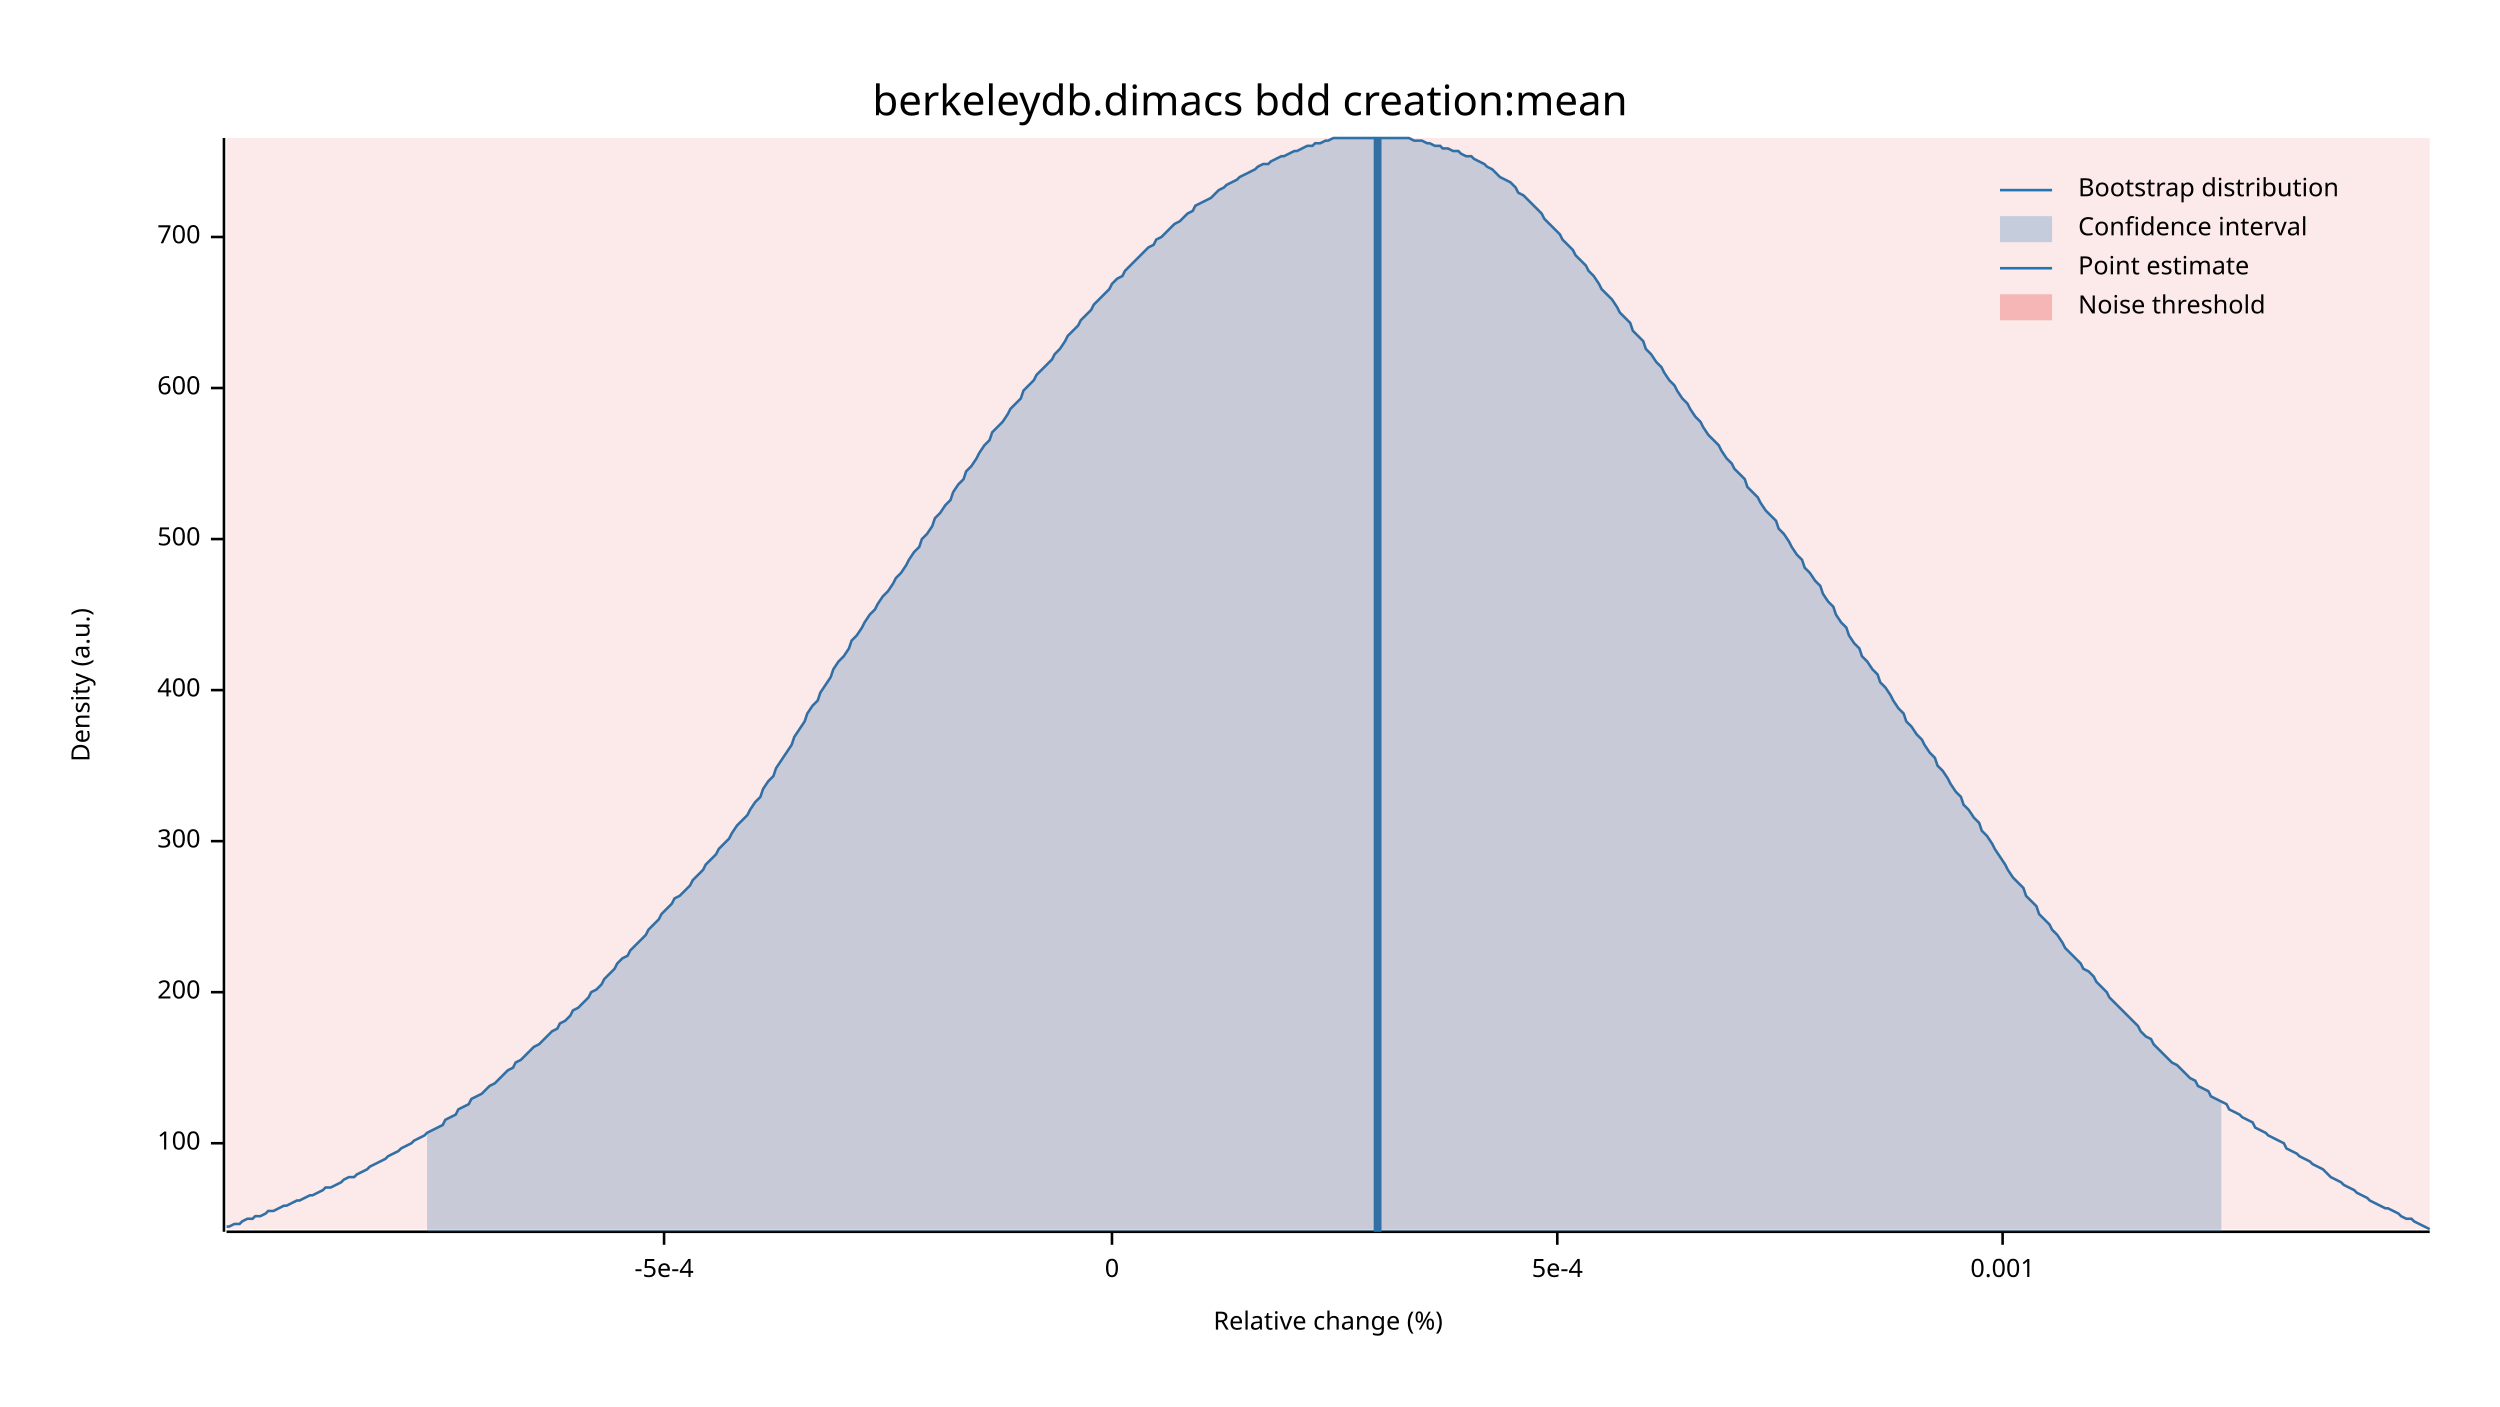
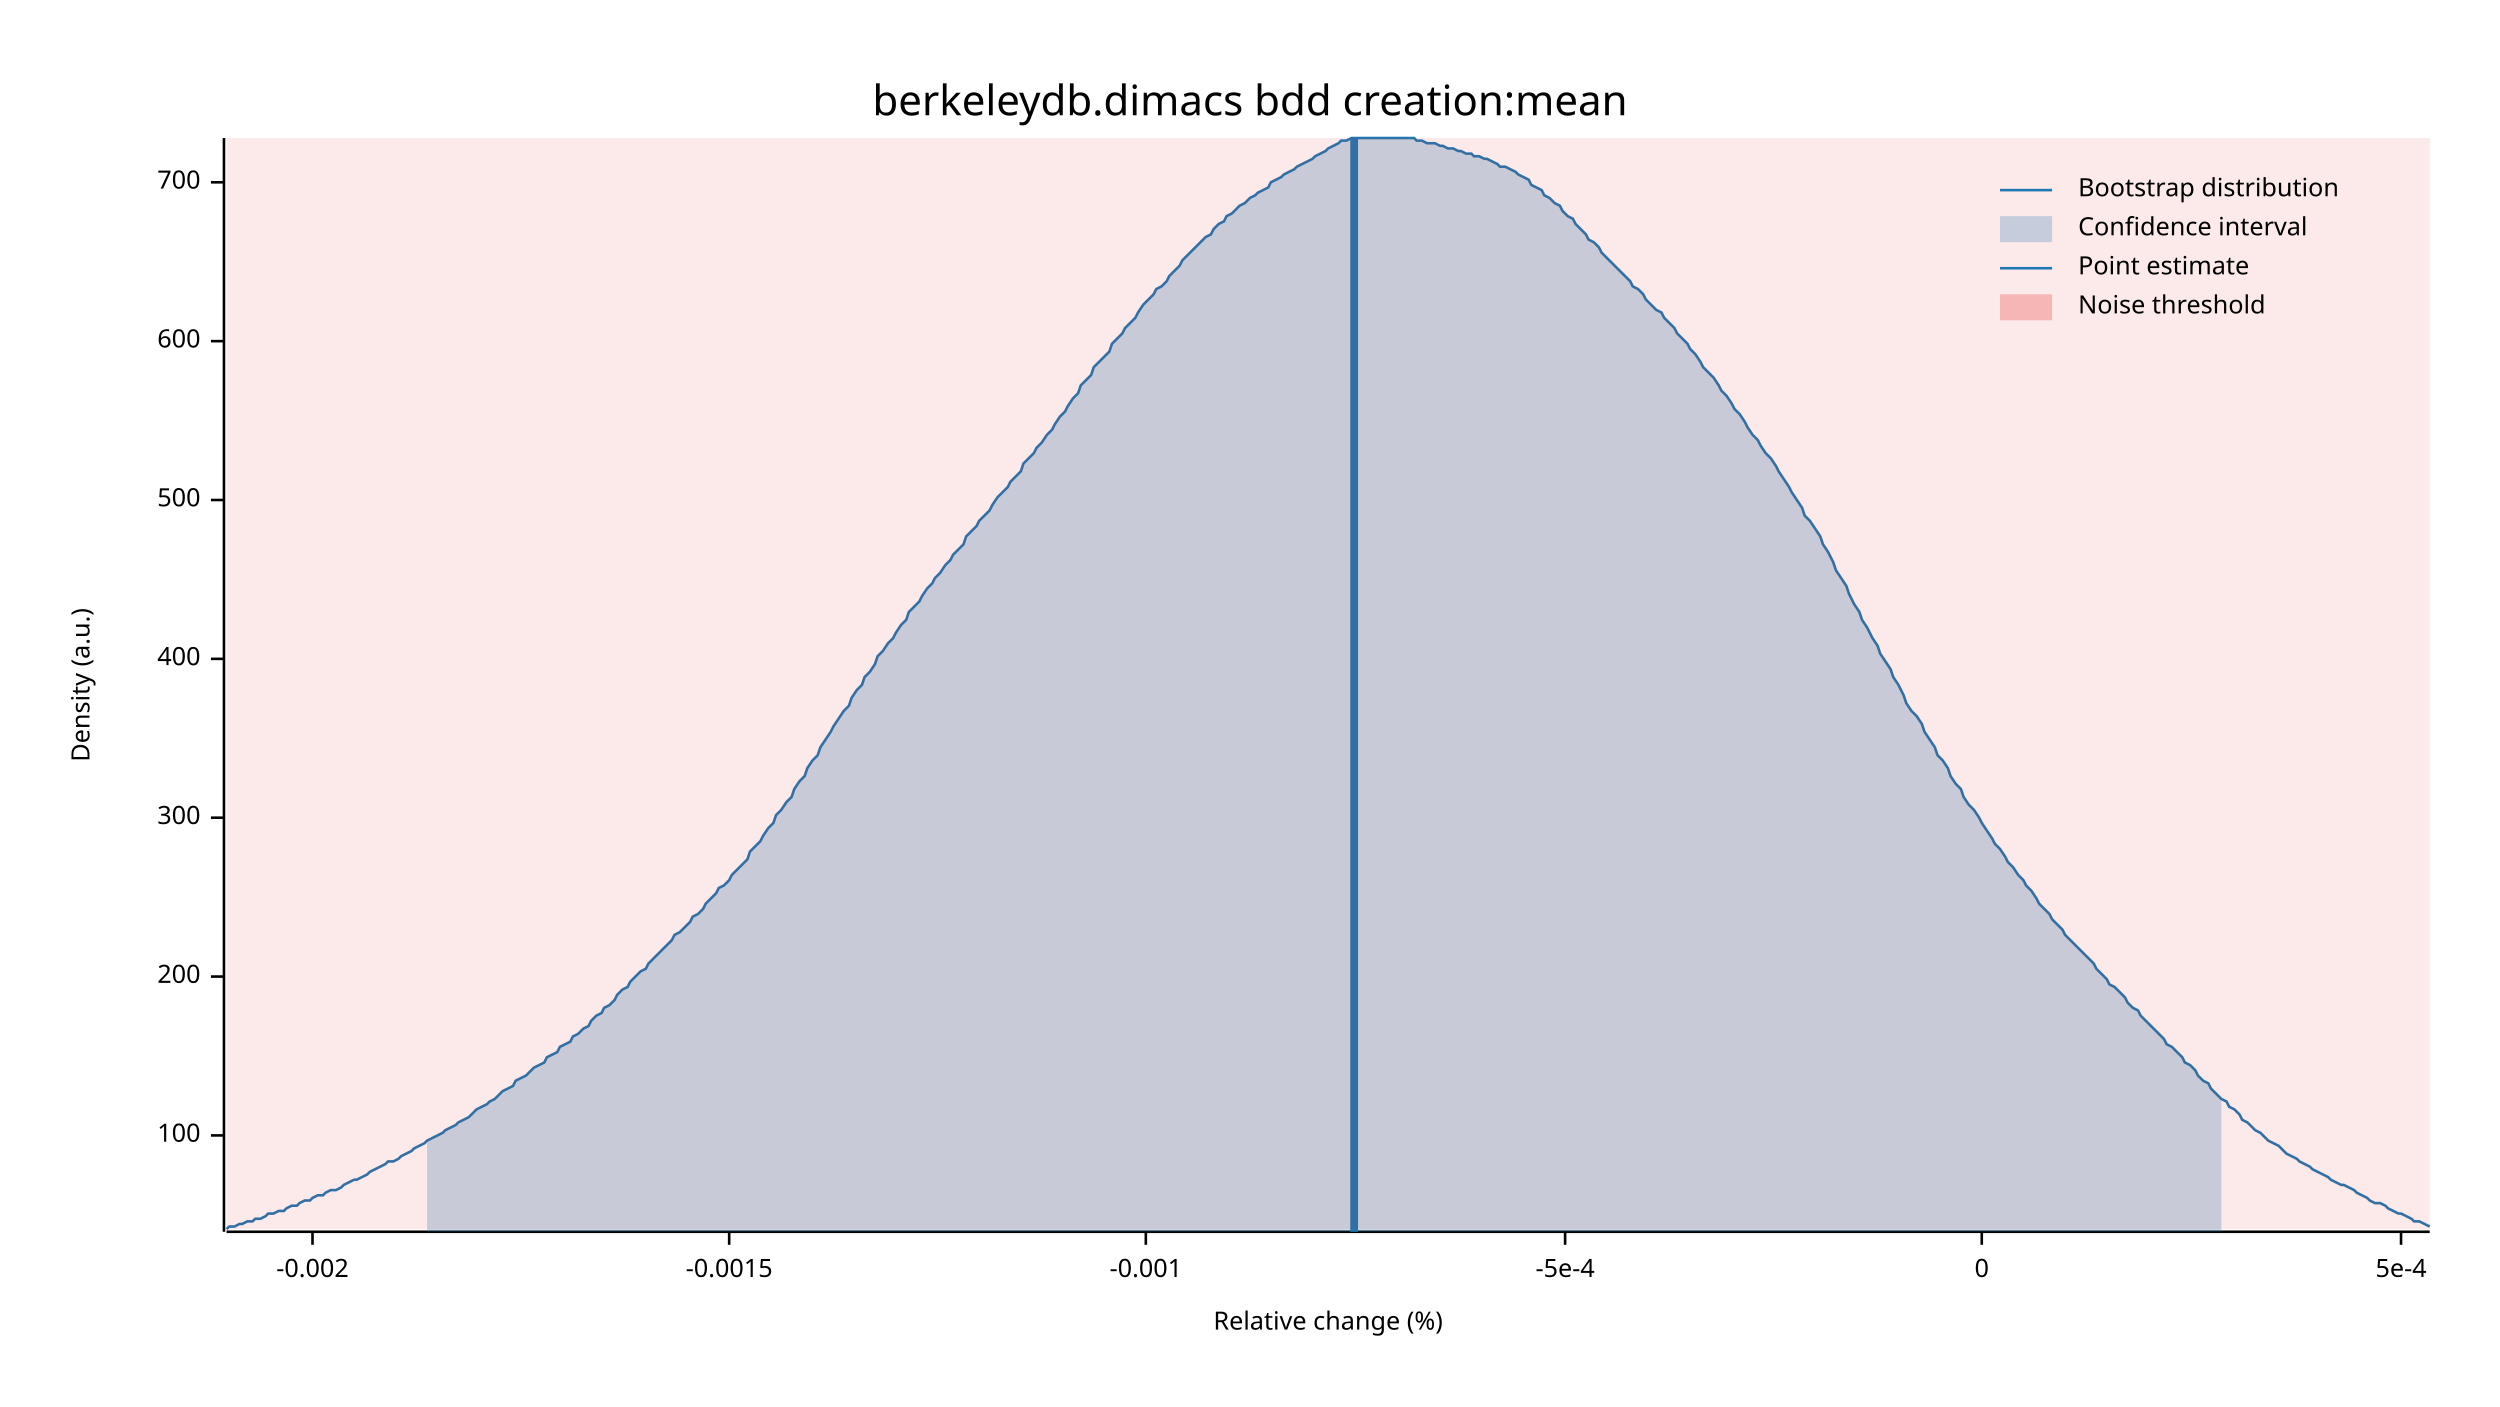
<svg xmlns="http://www.w3.org/2000/svg" width="960" height="540" viewBox="0 0 960 540">
  <text x="480" y="32" dy="0.76em" text-anchor="middle" font-family="sans-serif" font-size="16.129" opacity="1" fill="#000000">
berkeleydb.dimacs bdd creation:mean
</text>
  <text x="27" y="263" dy="0.76em" text-anchor="middle" font-family="sans-serif" font-size="9.677" opacity="1" fill="#000000" transform="rotate(270, 27, 263)">
Density (a.u.)
</text>
  <text x="510" y="513" dy="-0.5ex" text-anchor="middle" font-family="sans-serif" font-size="9.677" opacity="1" fill="#000000">
Relative change (%)
</text>
  <polyline fill="none" opacity="1" stroke="#000000" stroke-width="1" points="86,53 86,473 " />
-   <text x="77" y="439" dy="0.5ex" text-anchor="end" font-family="sans-serif" font-size="9.677" opacity="1" fill="#000000">
+   <text x="77" y="436" dy="0.5ex" text-anchor="end" font-family="sans-serif" font-size="9.677" opacity="1" fill="#000000">
100
</text>
-   <polyline fill="none" opacity="1" stroke="#000000" stroke-width="1" points="81,439 86,439 " />
-   <text x="77" y="381" dy="0.5ex" text-anchor="end" font-family="sans-serif" font-size="9.677" opacity="1" fill="#000000">
+   <polyline fill="none" opacity="1" stroke="#000000" stroke-width="1" points="81,436 86,436 " />
+   <text x="77" y="375" dy="0.5ex" text-anchor="end" font-family="sans-serif" font-size="9.677" opacity="1" fill="#000000">
200
</text>
-   <polyline fill="none" opacity="1" stroke="#000000" stroke-width="1" points="81,381 86,381 " />
-   <text x="77" y="323" dy="0.5ex" text-anchor="end" font-family="sans-serif" font-size="9.677" opacity="1" fill="#000000">
+   <polyline fill="none" opacity="1" stroke="#000000" stroke-width="1" points="81,375 86,375 " />
+   <text x="77" y="314" dy="0.5ex" text-anchor="end" font-family="sans-serif" font-size="9.677" opacity="1" fill="#000000">
300
</text>
-   <polyline fill="none" opacity="1" stroke="#000000" stroke-width="1" points="81,323 86,323 " />
-   <text x="77" y="265" dy="0.5ex" text-anchor="end" font-family="sans-serif" font-size="9.677" opacity="1" fill="#000000">
+   <polyline fill="none" opacity="1" stroke="#000000" stroke-width="1" points="81,314 86,314 " />
+   <text x="77" y="253" dy="0.5ex" text-anchor="end" font-family="sans-serif" font-size="9.677" opacity="1" fill="#000000">
400
</text>
-   <polyline fill="none" opacity="1" stroke="#000000" stroke-width="1" points="81,265 86,265 " />
-   <text x="77" y="207" dy="0.5ex" text-anchor="end" font-family="sans-serif" font-size="9.677" opacity="1" fill="#000000">
+   <polyline fill="none" opacity="1" stroke="#000000" stroke-width="1" points="81,253 86,253 " />
+   <text x="77" y="192" dy="0.5ex" text-anchor="end" font-family="sans-serif" font-size="9.677" opacity="1" fill="#000000">
500
</text>
-   <polyline fill="none" opacity="1" stroke="#000000" stroke-width="1" points="81,207 86,207 " />
-   <text x="77" y="149" dy="0.5ex" text-anchor="end" font-family="sans-serif" font-size="9.677" opacity="1" fill="#000000">
+   <polyline fill="none" opacity="1" stroke="#000000" stroke-width="1" points="81,192 86,192 " />
+   <text x="77" y="131" dy="0.5ex" text-anchor="end" font-family="sans-serif" font-size="9.677" opacity="1" fill="#000000">
600
</text>
-   <polyline fill="none" opacity="1" stroke="#000000" stroke-width="1" points="81,149 86,149 " />
-   <text x="77" y="91" dy="0.5ex" text-anchor="end" font-family="sans-serif" font-size="9.677" opacity="1" fill="#000000">
+   <polyline fill="none" opacity="1" stroke="#000000" stroke-width="1" points="81,131 86,131 " />
+   <text x="77" y="70" dy="0.5ex" text-anchor="end" font-family="sans-serif" font-size="9.677" opacity="1" fill="#000000">
700
</text>
-   <polyline fill="none" opacity="1" stroke="#000000" stroke-width="1" points="81,91 86,91 " />
+   <polyline fill="none" opacity="1" stroke="#000000" stroke-width="1" points="81,70 86,70 " />
  <polyline fill="none" opacity="1" stroke="#000000" stroke-width="1" points="87,473 933,473 " />
-   <text x="255" y="483" dy="0.76em" text-anchor="middle" font-family="sans-serif" font-size="9.677" opacity="1" fill="#000000">
+   <text x="120" y="483" dy="0.76em" text-anchor="middle" font-family="sans-serif" font-size="9.677" opacity="1" fill="#000000">
+ -0.002
+ </text>
+   <polyline fill="none" opacity="1" stroke="#000000" stroke-width="1" points="120,473 120,478 " />
+   <text x="280" y="483" dy="0.76em" text-anchor="middle" font-family="sans-serif" font-size="9.677" opacity="1" fill="#000000">
+ -0.0015
+ </text>
+   <polyline fill="none" opacity="1" stroke="#000000" stroke-width="1" points="280,473 280,478 " />
+   <text x="440" y="483" dy="0.76em" text-anchor="middle" font-family="sans-serif" font-size="9.677" opacity="1" fill="#000000">
+ -0.001
+ </text>
+   <polyline fill="none" opacity="1" stroke="#000000" stroke-width="1" points="440,473 440,478 " />
+   <text x="601" y="483" dy="0.76em" text-anchor="middle" font-family="sans-serif" font-size="9.677" opacity="1" fill="#000000">
-5e-4
</text>
-   <polyline fill="none" opacity="1" stroke="#000000" stroke-width="1" points="255,473 255,478 " />
-   <text x="427" y="483" dy="0.76em" text-anchor="middle" font-family="sans-serif" font-size="9.677" opacity="1" fill="#000000">
+   <polyline fill="none" opacity="1" stroke="#000000" stroke-width="1" points="601,473 601,478 " />
+   <text x="761" y="483" dy="0.76em" text-anchor="middle" font-family="sans-serif" font-size="9.677" opacity="1" fill="#000000">
0
</text>
-   <polyline fill="none" opacity="1" stroke="#000000" stroke-width="1" points="427,473 427,478 " />
-   <text x="598" y="483" dy="0.76em" text-anchor="middle" font-family="sans-serif" font-size="9.677" opacity="1" fill="#000000">
+   <polyline fill="none" opacity="1" stroke="#000000" stroke-width="1" points="761,473 761,478 " />
+   <text x="922" y="483" dy="0.76em" text-anchor="middle" font-family="sans-serif" font-size="9.677" opacity="1" fill="#000000">
5e-4
</text>
-   <polyline fill="none" opacity="1" stroke="#000000" stroke-width="1" points="598,473 598,478 " />
-   <text x="769" y="483" dy="0.76em" text-anchor="middle" font-family="sans-serif" font-size="9.677" opacity="1" fill="#000000">
- 0.001
- </text>
-   <polyline fill="none" opacity="1" stroke="#000000" stroke-width="1" points="769,473 769,478 " />
-   <polyline fill="none" opacity="1" stroke="#1F78B4" stroke-width="1" points="87,471 88,471 90,470 92,470 93,469 95,468 97,468 98,467 100,467 102,466 103,465 105,465 107,464 109,463 110,463 112,462 114,461 115,461 117,460 119,459 120,459 122,458 124,457 125,456 127,456 129,455 131,454 132,453 134,452 136,452 137,451 139,450 141,449 142,448 144,447 146,446 148,445 149,444 151,443 153,442 154,441 156,440 158,439 159,438 161,437 163,436 164,435 166,434 168,433 170,432 171,430 173,429 175,428 176,426 178,425 180,424 181,422 183,421 185,420 187,418 188,417 190,416 192,414 193,413 195,411 197,410 198,408 200,407 202,405 203,404 205,402 207,401 209,399 210,398 212,396 214,395 215,393 217,392 219,390 220,388 222,387 224,385 226,383 227,381 229,380 231,378 232,376 234,374 236,372 237,370 239,368 241,367 242,365 244,363 246,361 248,359 249,357 251,355 253,353 254,351 256,349 258,347 259,345 261,344 263,342 265,340 266,338 268,336 270,334 271,332 273,330 275,328 276,326 278,324 280,322 281,320 283,317 285,315 287,313 288,311 290,308 292,306 293,303 295,300 297,298 298,295 300,292 302,289 304,286 305,283 307,280 309,277 310,274 312,271 314,269 315,266 317,263 319,260 320,257 322,254 324,252 326,249 327,246 329,244 331,241 332,239 334,236 336,234 337,232 339,229 341,227 343,224 344,222 346,220 348,217 349,215 351,212 353,210 354,207 356,205 358,202 359,199 361,197 363,194 365,192 366,189 368,186 370,184 371,181 373,179 375,176 376,174 378,171 380,169 381,166 383,164 385,162 387,159 388,157 390,155 392,153 393,150 395,148 397,146 398,144 400,142 402,140 404,138 405,136 407,134 409,131 410,129 412,127 414,125 415,123 417,121 419,119 420,117 422,115 424,113 426,111 427,109 429,107 431,106 432,104 434,102 436,100 437,99 439,97 441,95 443,94 444,92 446,91 448,89 449,88 451,86 453,85 454,84 456,82 458,81 459,79 461,78 463,77 465,76 466,75 468,73 470,72 471,71 473,70 475,69 476,68 478,67 480,66 482,65 483,64 485,63 487,63 488,62 490,61 492,60 493,60 495,59 497,58 498,58 500,57 502,56 504,56 505,55 507,55 509,54 510,54 512,53 514,53 515,53 517,53 519,53 521,53 522,53 524,53 526,53 527,53 529,53 531,53 532,53 534,53 536,53 537,53 539,53 541,53 543,54 544,54 546,54 548,55 549,55 551,56 553,56 554,57 556,57 558,58 560,58 561,59 563,60 565,60 566,61 568,62 570,63 571,64 573,65 575,67 576,68 578,69 580,70 582,72 583,74 585,75 587,77 588,78 590,80 592,82 593,84 595,86 597,88 599,90 600,92 602,94 604,96 605,98 607,100 609,102 610,104 612,106 614,109 615,111 617,113 619,115 621,118 622,120 624,122 626,124 627,127 629,129 631,131 632,134 634,136 636,139 638,141 639,143 641,146 643,148 644,150 646,153 648,155 649,157 651,160 653,162 654,164 656,167 658,169 660,171 661,173 663,176 665,178 666,180 668,182 670,184 671,187 673,189 675,191 676,193 678,196 680,198 682,200 683,203 685,205 687,208 688,210 690,213 692,215 693,218 695,220 697,223 699,225 700,228 702,231 704,233 705,236 707,239 709,241 710,244 712,247 714,249 715,252 717,254 719,257 721,259 722,262 724,264 726,267 727,269 729,272 731,274 732,277 734,279 736,282 738,284 739,286 741,289 743,291 744,294 746,296 748,299 749,301 751,304 753,306 754,309 756,311 758,314 760,316 761,319 763,321 765,324 766,326 768,329 770,332 771,334 773,337 775,339 777,341 778,344 780,346 782,348 783,351 785,353 787,355 788,357 790,359 792,362 793,364 795,366 797,368 799,370 800,372 802,373 804,375 805,377 807,379 809,381 810,383 812,385 814,387 816,389 817,390 819,392 821,394 822,396 824,398 826,399 827,401 829,403 831,405 832,406 834,408 836,409 838,411 839,412 841,414 843,415 844,417 846,418 848,419 849,421 851,422 853,423 855,424 856,426 858,427 860,428 861,429 863,430 865,431 866,433 868,434 870,435 871,436 873,437 875,438 877,439 878,441 880,442 882,443 883,444 885,445 887,446 888,447 890,448 892,449 894,451 895,452 897,453 899,454 900,455 902,456 904,457 905,458 907,459 909,460 910,461 912,462 914,463 916,464 917,464 919,465 921,466 922,467 924,468 926,468 927,469 929,470 931,471 933,472 " />
-   <polygon opacity="0.25" fill="#1F78B4" points="164,435 166,434 168,433 170,432 171,430 173,429 175,428 176,426 178,425 180,424 181,422 183,421 185,420 187,418 188,417 190,416 192,414 193,413 195,411 197,410 198,408 200,407 202,405 203,404 205,402 207,401 209,399 210,398 212,396 214,395 215,393 217,392 219,390 220,388 222,387 224,385 226,383 227,381 229,380 231,378 232,376 234,374 236,372 237,370 239,368 241,367 242,365 244,363 246,361 248,359 249,357 251,355 253,353 254,351 256,349 258,347 259,345 261,344 263,342 265,340 266,338 268,336 270,334 271,332 273,330 275,328 276,326 278,324 280,322 281,320 283,317 285,315 287,313 288,311 290,308 292,306 293,303 295,300 297,298 298,295 300,292 302,289 304,286 305,283 307,280 309,277 310,274 312,271 314,269 315,266 317,263 319,260 320,257 322,254 324,252 326,249 327,246 329,244 331,241 332,239 334,236 336,234 337,232 339,229 341,227 343,224 344,222 346,220 348,217 349,215 351,212 353,210 354,207 356,205 358,202 359,199 361,197 363,194 365,192 366,189 368,186 370,184 371,181 373,179 375,176 376,174 378,171 380,169 381,166 383,164 385,162 387,159 388,157 390,155 392,153 393,150 395,148 397,146 398,144 400,142 402,140 404,138 405,136 407,134 409,131 410,129 412,127 414,125 415,123 417,121 419,119 420,117 422,115 424,113 426,111 427,109 429,107 431,106 432,104 434,102 436,100 437,99 439,97 441,95 443,94 444,92 446,91 448,89 449,88 451,86 453,85 454,84 456,82 458,81 459,79 461,78 463,77 465,76 466,75 468,73 470,72 471,71 473,70 475,69 476,68 478,67 480,66 482,65 483,64 485,63 487,63 488,62 490,61 492,60 493,60 495,59 497,58 498,58 500,57 502,56 504,56 505,55 507,55 509,54 510,54 512,53 514,53 515,53 517,53 519,53 521,53 522,53 524,53 526,53 527,53 529,53 531,53 532,53 534,53 536,53 537,53 539,53 541,53 543,54 544,54 546,54 548,55 549,55 551,56 553,56 554,57 556,57 558,58 560,58 561,59 563,60 565,60 566,61 568,62 570,63 571,64 573,65 575,67 576,68 578,69 580,70 582,72 583,74 585,75 587,77 588,78 590,80 592,82 593,84 595,86 597,88 599,90 600,92 602,94 604,96 605,98 607,100 609,102 610,104 612,106 614,109 615,111 617,113 619,115 621,118 622,120 624,122 626,124 627,127 629,129 631,131 632,134 634,136 636,139 638,141 639,143 641,146 643,148 644,150 646,153 648,155 649,157 651,160 653,162 654,164 656,167 658,169 660,171 661,173 663,176 665,178 666,180 668,182 670,184 671,187 673,189 675,191 676,193 678,196 680,198 682,200 683,203 685,205 687,208 688,210 690,213 692,215 693,218 695,220 697,223 699,225 700,228 702,231 704,233 705,236 707,239 709,241 710,244 712,247 714,249 715,252 717,254 719,257 721,259 722,262 724,264 726,267 727,269 729,272 731,274 732,277 734,279 736,282 738,284 739,286 741,289 743,291 744,294 746,296 748,299 749,301 751,304 753,306 754,309 756,311 758,314 760,316 761,319 763,321 765,324 766,326 768,329 770,332 771,334 773,337 775,339 777,341 778,344 780,346 782,348 783,351 785,353 787,355 788,357 790,359 792,362 793,364 795,366 797,368 799,370 800,372 802,373 804,375 805,377 807,379 809,381 810,383 812,385 814,387 816,389 817,390 819,392 821,394 822,396 824,398 826,399 827,401 829,403 831,405 832,406 834,408 836,409 838,411 839,412 841,414 843,415 844,417 846,418 848,419 849,421 851,422 853,423 853,473 164,473 " />
-   <polyline fill="none" opacity="1" stroke="#1F78B4" stroke-width="3" points="529,473 529,53 " />
+   <polyline fill="none" opacity="1" stroke="#000000" stroke-width="1" points="922,473 922,478 " />
+   <polyline fill="none" opacity="1" stroke="#1F78B4" stroke-width="1" points="87,472 88,471 90,471 92,470 93,470 95,469 97,469 98,468 100,468 102,467 103,466 105,466 107,465 109,465 110,464 112,463 114,463 115,462 117,461 119,461 120,460 122,459 124,459 125,458 127,457 129,457 131,456 132,455 134,454 136,453 137,453 139,452 141,451 142,450 144,449 146,448 148,447 149,446 151,446 153,445 154,444 156,443 158,442 159,441 161,440 163,439 164,438 166,437 168,436 170,435 171,434 173,433 175,432 176,431 178,430 180,429 181,428 183,426 185,425 187,424 188,423 190,422 192,420 193,419 195,418 197,417 198,415 200,414 202,413 203,412 205,410 207,409 209,408 210,406 212,405 214,404 215,402 217,401 219,400 220,398 222,397 224,395 226,394 227,392 229,390 231,389 232,387 234,386 236,384 237,382 239,380 241,379 242,377 244,375 246,373 248,372 249,370 251,368 253,366 254,365 256,363 258,361 259,359 261,358 263,356 265,354 266,352 268,351 270,349 271,347 273,345 275,343 276,341 278,340 280,338 281,336 283,334 285,332 287,330 288,327 290,325 292,323 293,321 295,318 297,316 298,313 300,311 302,308 304,306 305,303 307,300 309,298 310,295 312,292 314,290 315,287 317,284 319,281 320,279 322,276 324,273 326,271 327,268 329,265 331,263 332,260 334,258 336,255 337,252 339,250 341,247 343,245 344,243 346,240 348,238 349,235 351,233 353,231 354,229 356,226 358,224 359,222 361,220 363,217 365,215 366,213 368,211 370,209 371,206 373,204 375,202 376,200 378,198 380,196 381,194 383,191 385,189 387,187 388,185 390,183 392,181 393,178 395,176 397,174 398,172 400,170 402,167 404,165 405,163 407,160 409,158 410,156 412,153 414,151 415,148 417,146 419,144 420,141 422,139 424,137 426,135 427,132 429,130 431,128 432,126 434,124 436,122 437,120 439,117 441,115 443,113 444,111 446,110 448,108 449,106 451,104 453,102 454,100 456,98 458,96 459,95 461,93 463,91 465,90 466,88 468,86 470,85 471,83 473,82 475,80 476,79 478,78 480,76 482,75 483,74 485,73 487,72 488,70 490,69 492,68 493,67 495,66 497,65 498,64 500,63 502,62 504,61 505,60 507,59 509,58 510,57 512,56 514,55 515,54 517,54 519,53 521,53 522,53 524,53 526,53 527,53 529,53 531,53 532,53 534,53 536,53 537,53 539,53 541,53 543,53 544,54 546,54 548,55 549,55 551,55 553,56 554,56 556,57 558,57 560,58 561,58 563,59 565,59 566,60 568,60 570,61 571,61 573,62 575,63 576,64 578,64 580,65 582,66 583,67 585,68 587,69 588,71 590,72 592,73 593,75 595,76 597,78 599,79 600,81 602,83 604,84 605,86 607,88 609,90 610,92 612,93 614,95 615,97 617,99 619,101 621,103 622,104 624,106 626,108 627,110 629,111 631,113 632,115 634,117 636,119 638,120 639,122 641,124 643,126 644,128 646,130 648,132 649,134 651,136 653,139 654,141 656,143 658,145 660,148 661,150 663,152 665,155 666,157 668,159 670,162 671,164 673,167 675,169 676,171 678,174 680,176 682,179 683,181 685,184 687,187 688,189 690,192 692,195 693,198 695,200 697,203 699,206 700,209 702,212 704,216 705,219 707,222 709,225 710,228 712,232 714,235 715,238 717,241 719,245 721,248 722,251 724,254 726,257 727,260 729,263 731,267 732,270 734,273 736,275 738,278 739,281 741,284 743,287 744,290 746,292 748,295 749,298 751,301 753,303 754,306 756,309 758,311 760,314 761,316 763,319 765,322 766,324 768,326 770,329 771,331 773,333 775,336 777,338 778,340 780,342 782,345 783,347 785,349 787,351 788,353 790,355 792,357 793,359 795,361 797,363 799,365 800,366 802,368 804,370 805,372 807,374 809,376 810,378 812,379 814,381 816,383 817,385 819,387 821,388 822,390 824,392 826,394 827,395 829,397 831,399 832,401 834,402 836,404 838,406 839,408 841,409 843,411 844,413 846,415 848,416 849,418 851,420 853,422 855,423 856,425 858,426 860,428 861,430 863,431 865,433 866,434 868,435 870,437 871,438 873,439 875,440 877,442 878,443 880,444 882,445 883,446 885,447 887,448 888,449 890,450 892,451 894,452 895,453 897,454 899,455 900,455 902,456 904,457 905,458 907,459 909,460 910,461 912,462 914,462 916,463 917,464 919,465 921,466 922,466 924,467 926,468 927,469 929,469 931,470 933,471 " />
+   <polygon opacity="0.25" fill="#1F78B4" points="164,438 166,437 168,436 170,435 171,434 173,433 175,432 176,431 178,430 180,429 181,428 183,426 185,425 187,424 188,423 190,422 192,420 193,419 195,418 197,417 198,415 200,414 202,413 203,412 205,410 207,409 209,408 210,406 212,405 214,404 215,402 217,401 219,400 220,398 222,397 224,395 226,394 227,392 229,390 231,389 232,387 234,386 236,384 237,382 239,380 241,379 242,377 244,375 246,373 248,372 249,370 251,368 253,366 254,365 256,363 258,361 259,359 261,358 263,356 265,354 266,352 268,351 270,349 271,347 273,345 275,343 276,341 278,340 280,338 281,336 283,334 285,332 287,330 288,327 290,325 292,323 293,321 295,318 297,316 298,313 300,311 302,308 304,306 305,303 307,300 309,298 310,295 312,292 314,290 315,287 317,284 319,281 320,279 322,276 324,273 326,271 327,268 329,265 331,263 332,260 334,258 336,255 337,252 339,250 341,247 343,245 344,243 346,240 348,238 349,235 351,233 353,231 354,229 356,226 358,224 359,222 361,220 363,217 365,215 366,213 368,211 370,209 371,206 373,204 375,202 376,200 378,198 380,196 381,194 383,191 385,189 387,187 388,185 390,183 392,181 393,178 395,176 397,174 398,172 400,170 402,167 404,165 405,163 407,160 409,158 410,156 412,153 414,151 415,148 417,146 419,144 420,141 422,139 424,137 426,135 427,132 429,130 431,128 432,126 434,124 436,122 437,120 439,117 441,115 443,113 444,111 446,110 448,108 449,106 451,104 453,102 454,100 456,98 458,96 459,95 461,93 463,91 465,90 466,88 468,86 470,85 471,83 473,82 475,80 476,79 478,78 480,76 482,75 483,74 485,73 487,72 488,70 490,69 492,68 493,67 495,66 497,65 498,64 500,63 502,62 504,61 505,60 507,59 509,58 510,57 512,56 514,55 515,54 517,54 519,53 521,53 522,53 524,53 526,53 527,53 529,53 531,53 532,53 534,53 536,53 537,53 539,53 541,53 543,53 544,54 546,54 548,55 549,55 551,55 553,56 554,56 556,57 558,57 560,58 561,58 563,59 565,59 566,60 568,60 570,61 571,61 573,62 575,63 576,64 578,64 580,65 582,66 583,67 585,68 587,69 588,71 590,72 592,73 593,75 595,76 597,78 599,79 600,81 602,83 604,84 605,86 607,88 609,90 610,92 612,93 614,95 615,97 617,99 619,101 621,103 622,104 624,106 626,108 627,110 629,111 631,113 632,115 634,117 636,119 638,120 639,122 641,124 643,126 644,128 646,130 648,132 649,134 651,136 653,139 654,141 656,143 658,145 660,148 661,150 663,152 665,155 666,157 668,159 670,162 671,164 673,167 675,169 676,171 678,174 680,176 682,179 683,181 685,184 687,187 688,189 690,192 692,195 693,198 695,200 697,203 699,206 700,209 702,212 704,216 705,219 707,222 709,225 710,228 712,232 714,235 715,238 717,241 719,245 721,248 722,251 724,254 726,257 727,260 729,263 731,267 732,270 734,273 736,275 738,278 739,281 741,284 743,287 744,290 746,292 748,295 749,298 751,301 753,303 754,306 756,309 758,311 760,314 761,316 763,319 765,322 766,324 768,326 770,329 771,331 773,333 775,336 777,338 778,340 780,342 782,345 783,347 785,349 787,351 788,353 790,355 792,357 793,359 795,361 797,363 799,365 800,366 802,368 804,370 805,372 807,374 809,376 810,378 812,379 814,381 816,383 817,385 819,387 821,388 822,390 824,392 826,394 827,395 829,397 831,399 832,401 834,402 836,404 838,406 839,408 841,409 843,411 844,413 846,415 848,416 849,418 851,420 853,422 853,473 164,473 " />
+   <polyline fill="none" opacity="1" stroke="#1F78B4" stroke-width="3" points="520,473 520,53 " />
  <rect x="87" y="53" width="846" height="419" opacity="0.1" fill="#E31A1C" stroke="none" />
  <text x="798" y="68" dy="0.76em" text-anchor="start" font-family="sans-serif" font-size="9.677" opacity="1" fill="#000000">
Bootstrap distribution
</text>
  <text x="798" y="83" dy="0.76em" text-anchor="start" font-family="sans-serif" font-size="9.677" opacity="1" fill="#000000">
Confidence interval
</text>
  <text x="798" y="98" dy="0.76em" text-anchor="start" font-family="sans-serif" font-size="9.677" opacity="1" fill="#000000">
Point estimate
</text>
  <text x="798" y="113" dy="0.76em" text-anchor="start" font-family="sans-serif" font-size="9.677" opacity="1" fill="#000000">
Noise threshold
</text>
  <polyline fill="none" opacity="1" stroke="#1F78B4" stroke-width="1" points="768,73 788,73 " />
  <rect x="768" y="83" width="20" height="10" opacity="0.25" fill="#1F78B4" stroke="none" />
  <polyline fill="none" opacity="1" stroke="#1F78B4" stroke-width="1" points="768,103 788,103 " />
  <rect x="768" y="113" width="20" height="10" opacity="0.25" fill="#E31A1C" stroke="none" />
</svg>
